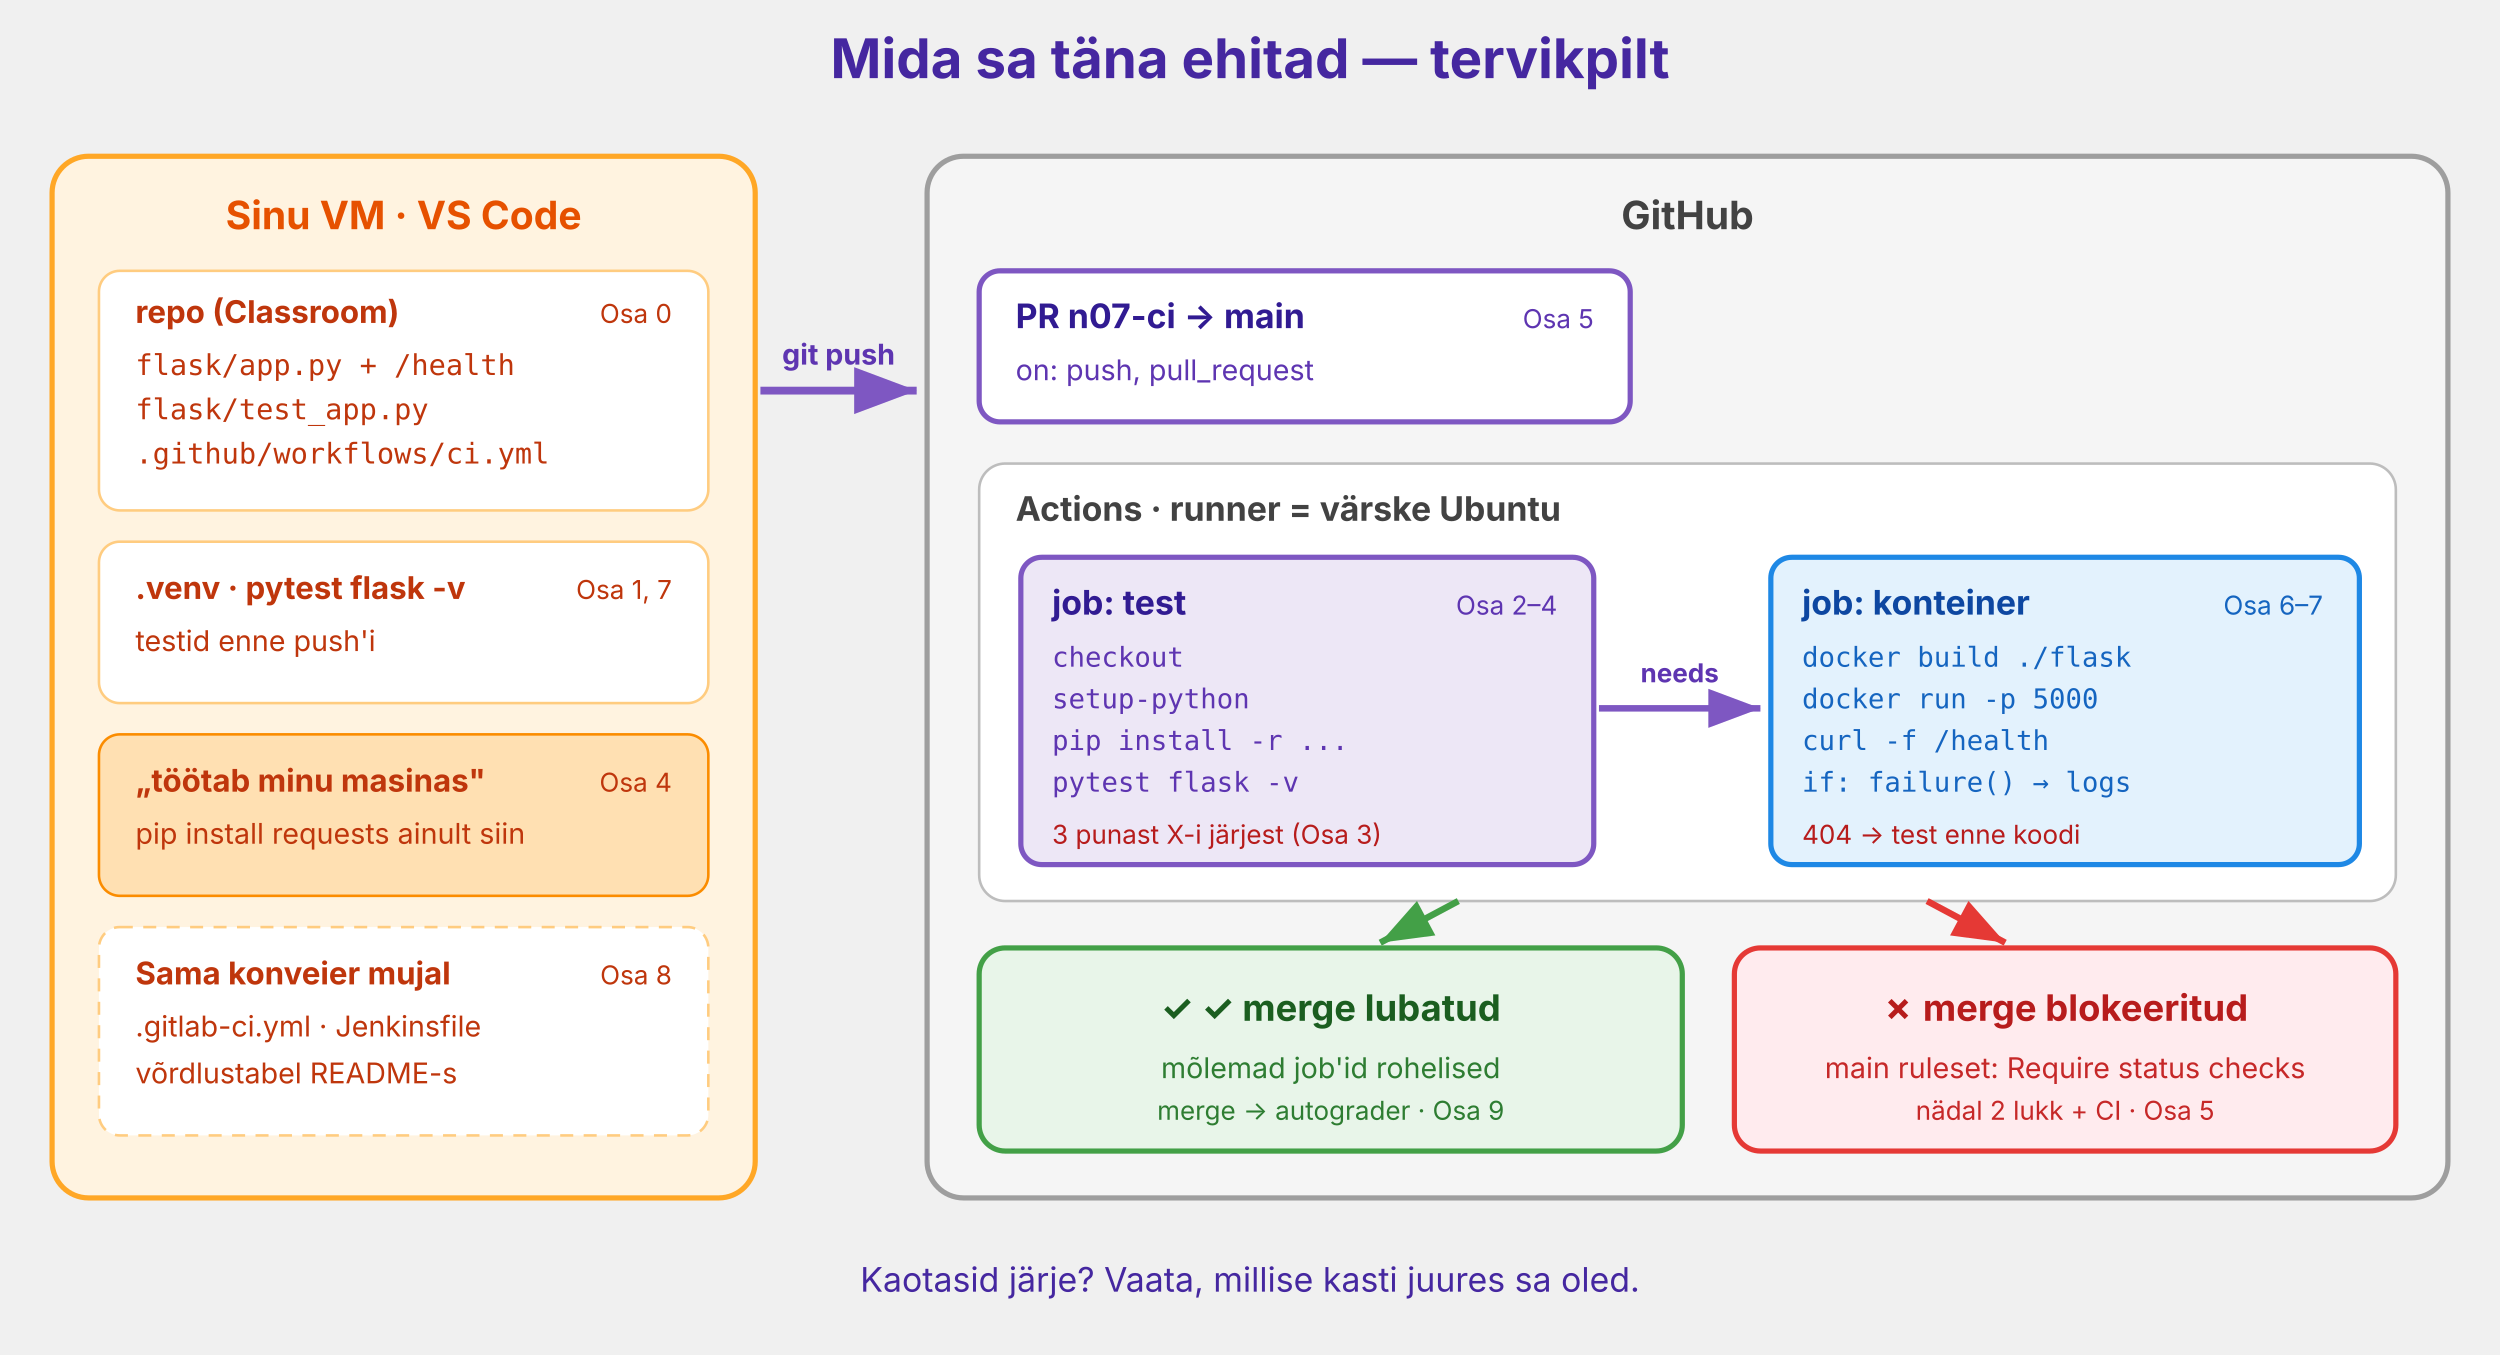
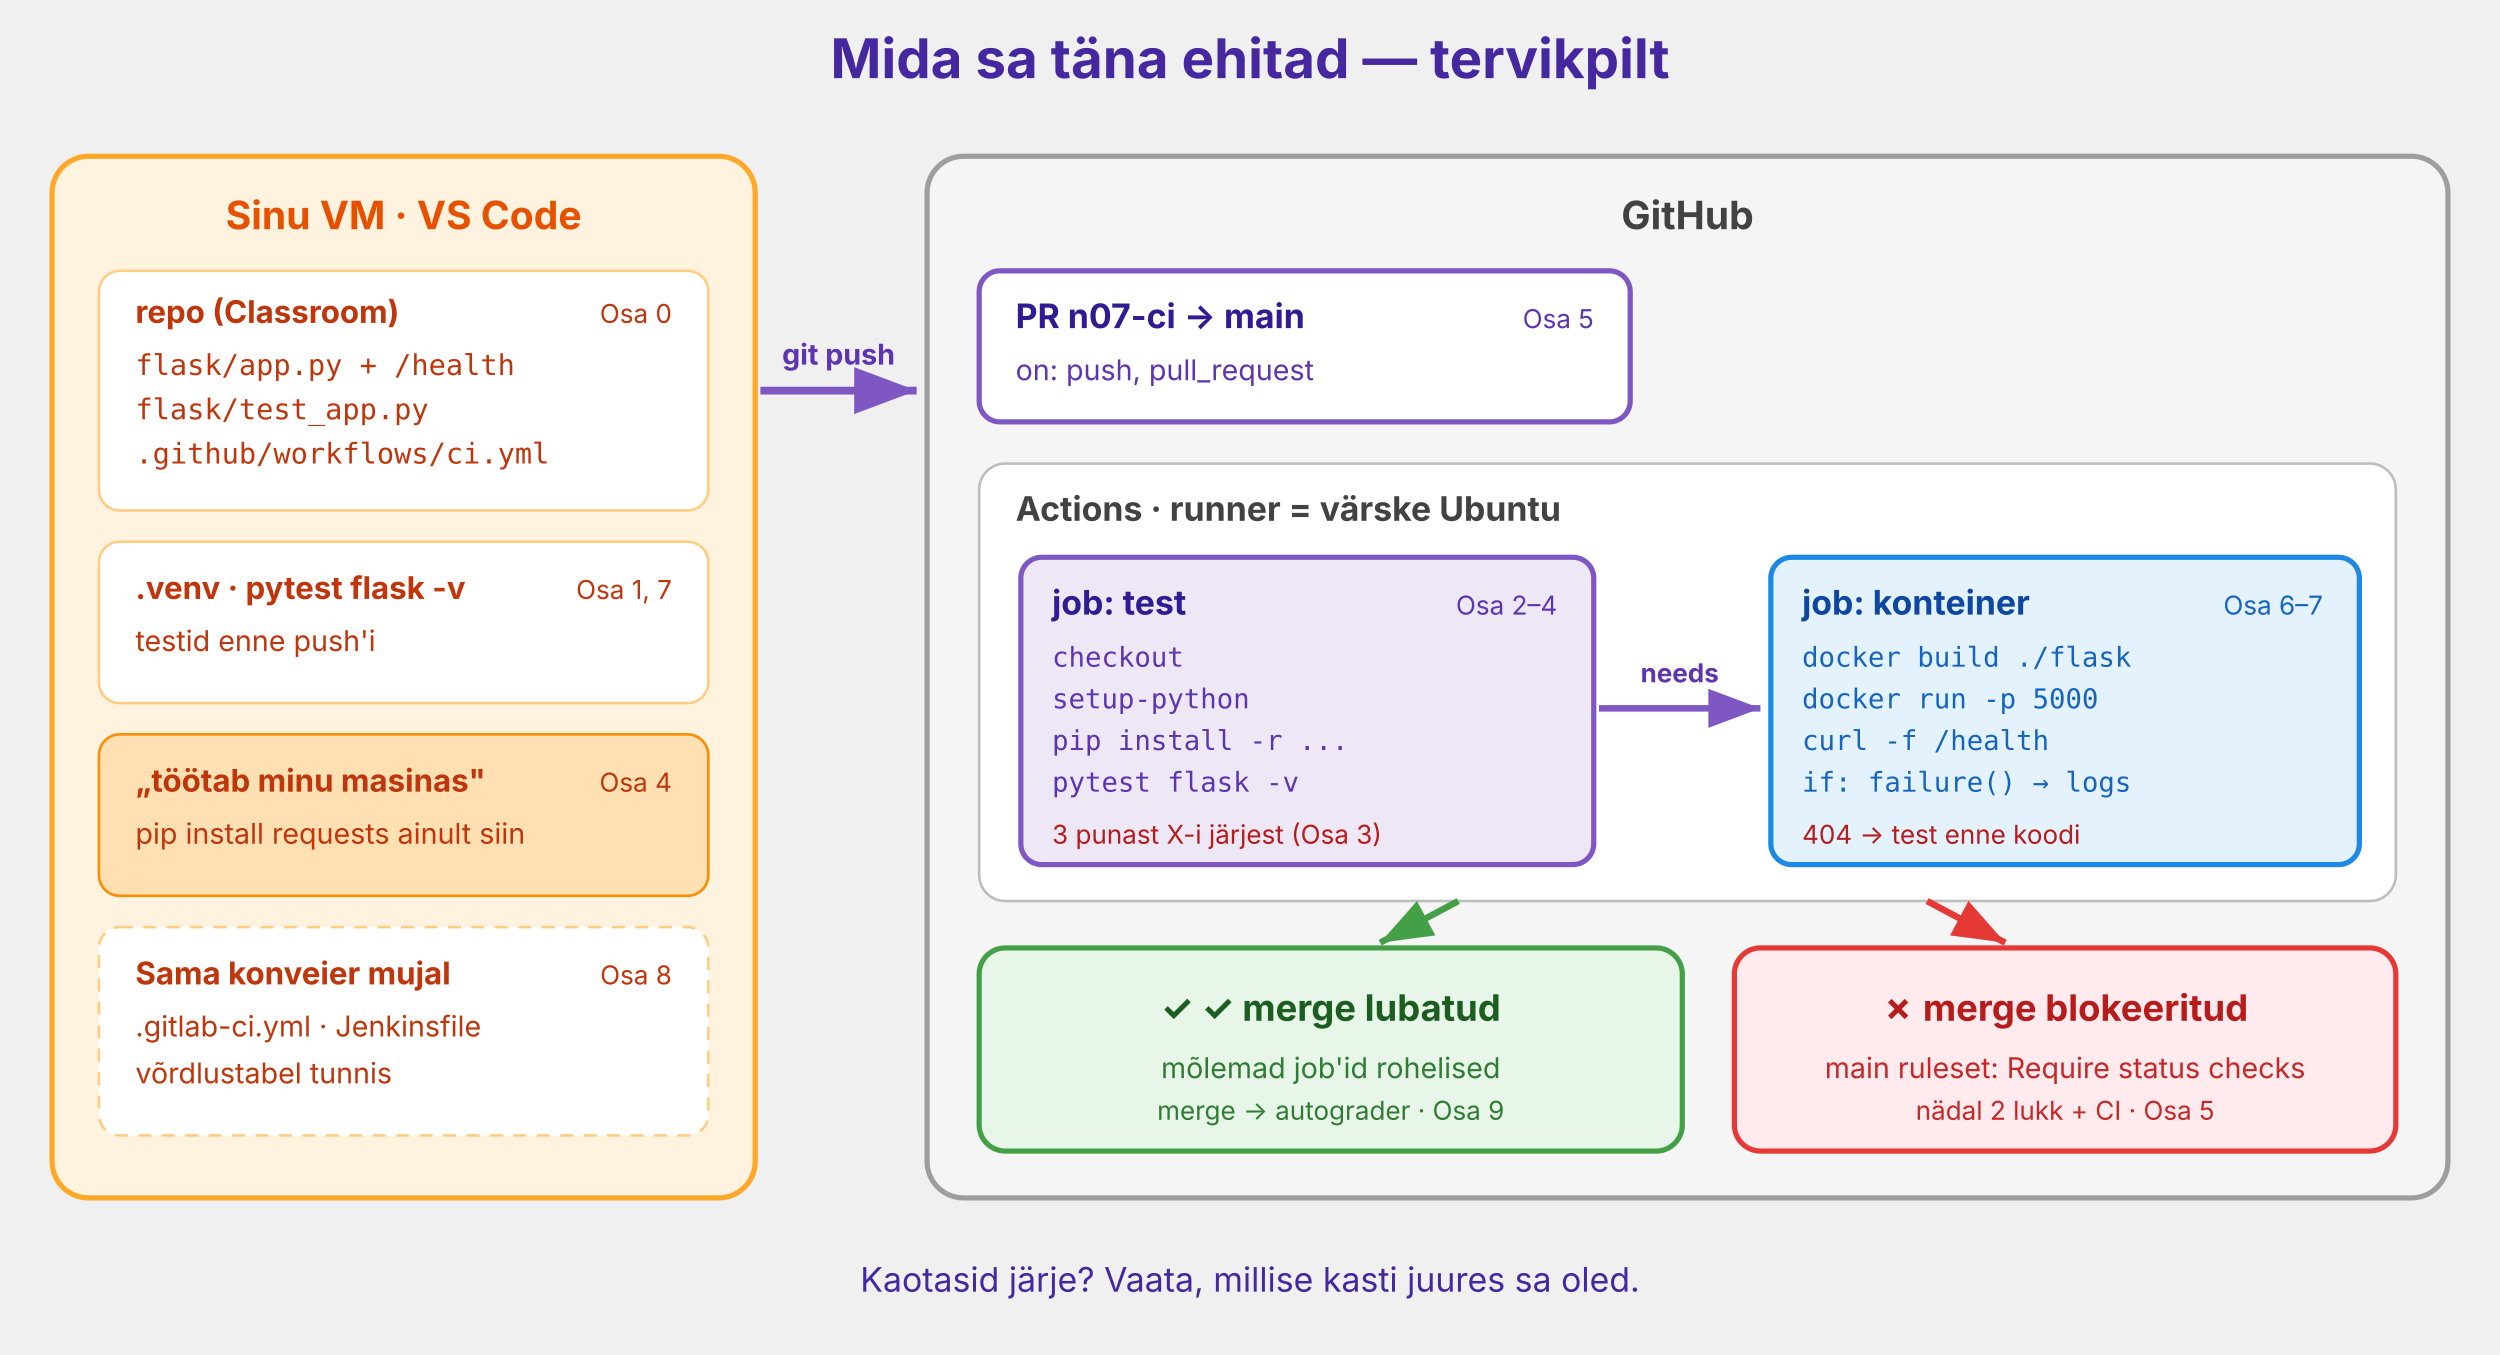
<svg xmlns="http://www.w3.org/2000/svg" viewBox="0 0 960 520" font-family="Inter, -apple-system, sans-serif">
  <defs>
    <marker id="a7" markerWidth="10" markerHeight="10" refX="8" refY="3" orient="auto">
      <path d="M0,0 L8,3 L0,6 Z" fill="#7e57c2" />
    </marker>
    <marker id="ag" markerWidth="10" markerHeight="10" refX="8" refY="3" orient="auto">
      <path d="M0,0 L8,3 L0,6 Z" fill="#43a047" />
    </marker>
    <marker id="ar" markerWidth="10" markerHeight="10" refX="8" refY="3" orient="auto">
      <path d="M0,0 L8,3 L0,6 Z" fill="#e53935" />
    </marker>
  </defs>
  <text x="480" y="30" text-anchor="middle" font-size="21" font-weight="700" fill="#4527a0">Mida sa täna ehitad — tervikpilt</text>
  <rect x="20" y="60" width="270" height="400" rx="14" fill="#fff3e0" stroke="#ffa726" stroke-width="2" />
  <text x="155" y="88" text-anchor="middle" font-size="15" font-weight="700" fill="#e65100">Sinu VM · VS Code</text>
  <g font-size="12" fill="#bf360c">
    <rect x="38" y="104" width="234" height="92" rx="8" fill="#fff" stroke="#ffcc80" />
    <text x="52" y="124" font-weight="700">repo (Classroom)</text>
    <text x="52" y="144" font-family="ui-monospace, Menlo, monospace" font-size="11">flask/app.py  + /health</text>
    <text x="52" y="161" font-family="ui-monospace, Menlo, monospace" font-size="11">flask/test_app.py</text>
    <text x="52" y="178" font-family="ui-monospace, Menlo, monospace" font-size="11">.github/workflows/ci.yml</text>
    <text x="258" y="124" text-anchor="end" font-size="10">Osa 0</text>
    <rect x="38" y="208" width="234" height="62" rx="8" fill="#fff" stroke="#ffcc80" />
    <text x="52" y="230" font-weight="700">.venv · pytest flask -v</text>
    <text x="52" y="250" font-size="11">testid enne push'i</text>
    <text x="258" y="230" text-anchor="end" font-size="10">Osa 1, 7</text>
    <rect x="38" y="282" width="234" height="62" rx="8" fill="#ffe0b2" stroke="#fb8c00" />
    <text x="52" y="304" font-weight="700">„töötab minu masinas"</text>
    <text x="52" y="324" font-size="11">pip install requests ainult siin</text>
    <text x="258" y="304" text-anchor="end" font-size="10">Osa 4</text>
    <rect x="38" y="356" width="234" height="80" rx="8" fill="#fff" stroke="#ffcc80" stroke-dasharray="5 4" />
    <text x="52" y="378" font-weight="700">Sama konveier mujal</text>
    <text x="52" y="398" font-size="11">.gitlab-ci.yml · Jenkinsfile</text>
-     <text x="52" y="416" font-size="11">võrdlustabel README-s</text>
+     <text x="52" y="416" font-size="11">võrdlustabel tunnis</text>
    <text x="258" y="378" text-anchor="end" font-size="10">Osa 8</text>
  </g>
  <line x1="292" y1="150" x2="352" y2="150" stroke="#7e57c2" stroke-width="3" marker-end="url(#a7)" />
  <text x="322" y="140" text-anchor="middle" font-size="11" font-weight="700" fill="#5e35b1">git push</text>
  <rect x="356" y="60" width="584" height="400" rx="14" fill="#f5f5f5" stroke="#9e9e9e" stroke-width="2" />
  <text x="648" y="88" text-anchor="middle" font-size="15" font-weight="700" fill="#424242">GitHub</text>
  <rect x="376" y="104" width="250" height="58" rx="8" fill="#fff" stroke="#7e57c2" stroke-width="2" />
  <text x="390" y="126" font-size="13" font-weight="700" fill="#311b92">PR n07-ci → main</text>
  <text x="390" y="146" font-size="11" fill="#5e35b1">on: push, pull_request</text>
  <text x="612" y="126" text-anchor="end" font-size="10" fill="#5e35b1">Osa 5</text>
  <rect x="376" y="178" width="544" height="168" rx="10" fill="#fff" stroke="#bdbdbd" />
  <text x="390" y="200" font-size="13" font-weight="700" fill="#424242">Actions · runner = värske Ubuntu</text>
  <rect x="392" y="214" width="220" height="118" rx="8" fill="#ede7f6" stroke="#7e57c2" stroke-width="2" />
  <text x="404" y="236" font-size="13" font-weight="700" fill="#311b92">job: test</text>
  <g font-size="10.5" fill="#5e35b1" font-family="ui-monospace, Menlo, monospace">
    <text x="404" y="256">checkout</text>
    <text x="404" y="272">setup-python</text>
    <text x="404" y="288">pip install -r ...</text>
    <text x="404" y="304">pytest flask -v</text>
  </g>
  <text x="598" y="236" text-anchor="end" font-size="10" fill="#5e35b1">Osa 2–4</text>
  <text x="404" y="324" font-size="10" fill="#b71c1c">3 punast X-i järjest (Osa 3)</text>
  <line x1="614" y1="272" x2="676" y2="272" stroke="#7e57c2" stroke-width="2.5" marker-end="url(#a7)" />
  <text x="645" y="262" text-anchor="middle" font-size="10" font-weight="700" fill="#5e35b1">needs</text>
  <rect x="680" y="214" width="226" height="118" rx="8" fill="#e3f2fd" stroke="#1e88e5" stroke-width="2" />
  <text x="692" y="236" font-size="13" font-weight="700" fill="#0d47a1">job: konteiner</text>
  <g font-size="10.5" fill="#1565c0" font-family="ui-monospace, Menlo, monospace">
    <text x="692" y="256">docker build ./flask</text>
    <text x="692" y="272">docker run -p 5000</text>
    <text x="692" y="288">curl -f /health</text>
    <text x="692" y="304">if: failure() → logs</text>
  </g>
  <text x="892" y="236" text-anchor="end" font-size="10" fill="#1565c0">Osa 6–7</text>
  <text x="692" y="324" font-size="10" fill="#b71c1c">404 → test enne koodi</text>
  <rect x="376" y="364" width="270" height="78" rx="10" fill="#e8f5e9" stroke="#43a047" stroke-width="2" />
  <text x="511" y="392" text-anchor="middle" font-size="14" font-weight="700" fill="#1b5e20">✓ ✓ merge lubatud</text>
  <text x="511" y="414" text-anchor="middle" font-size="11" fill="#2e7d32">mõlemad job'id rohelised</text>
  <text x="511" y="430" text-anchor="middle" font-size="10" fill="#2e7d32">merge → autograder · Osa 9</text>
  <rect x="666" y="364" width="254" height="78" rx="10" fill="#ffebee" stroke="#e53935" stroke-width="2" />
  <text x="793" y="392" text-anchor="middle" font-size="14" font-weight="700" fill="#b71c1c">✗ merge blokeeritud</text>
  <text x="793" y="414" text-anchor="middle" font-size="11" fill="#c62828">main ruleset: Require status checks</text>
  <text x="793" y="430" text-anchor="middle" font-size="10" fill="#c62828">nädal 2 lukk + CI · Osa 5</text>
  <line x1="560" y1="346" x2="530" y2="362" stroke="#43a047" stroke-width="2.5" marker-end="url(#ag)" />
  <line x1="740" y1="346" x2="770" y2="362" stroke="#e53935" stroke-width="2.5" marker-end="url(#ar)" />
  <text x="480" y="496" text-anchor="middle" font-size="13" fill="#4527a0">Kaotasid järje? Vaata, millise kasti juures sa oled.</text>
</svg>
